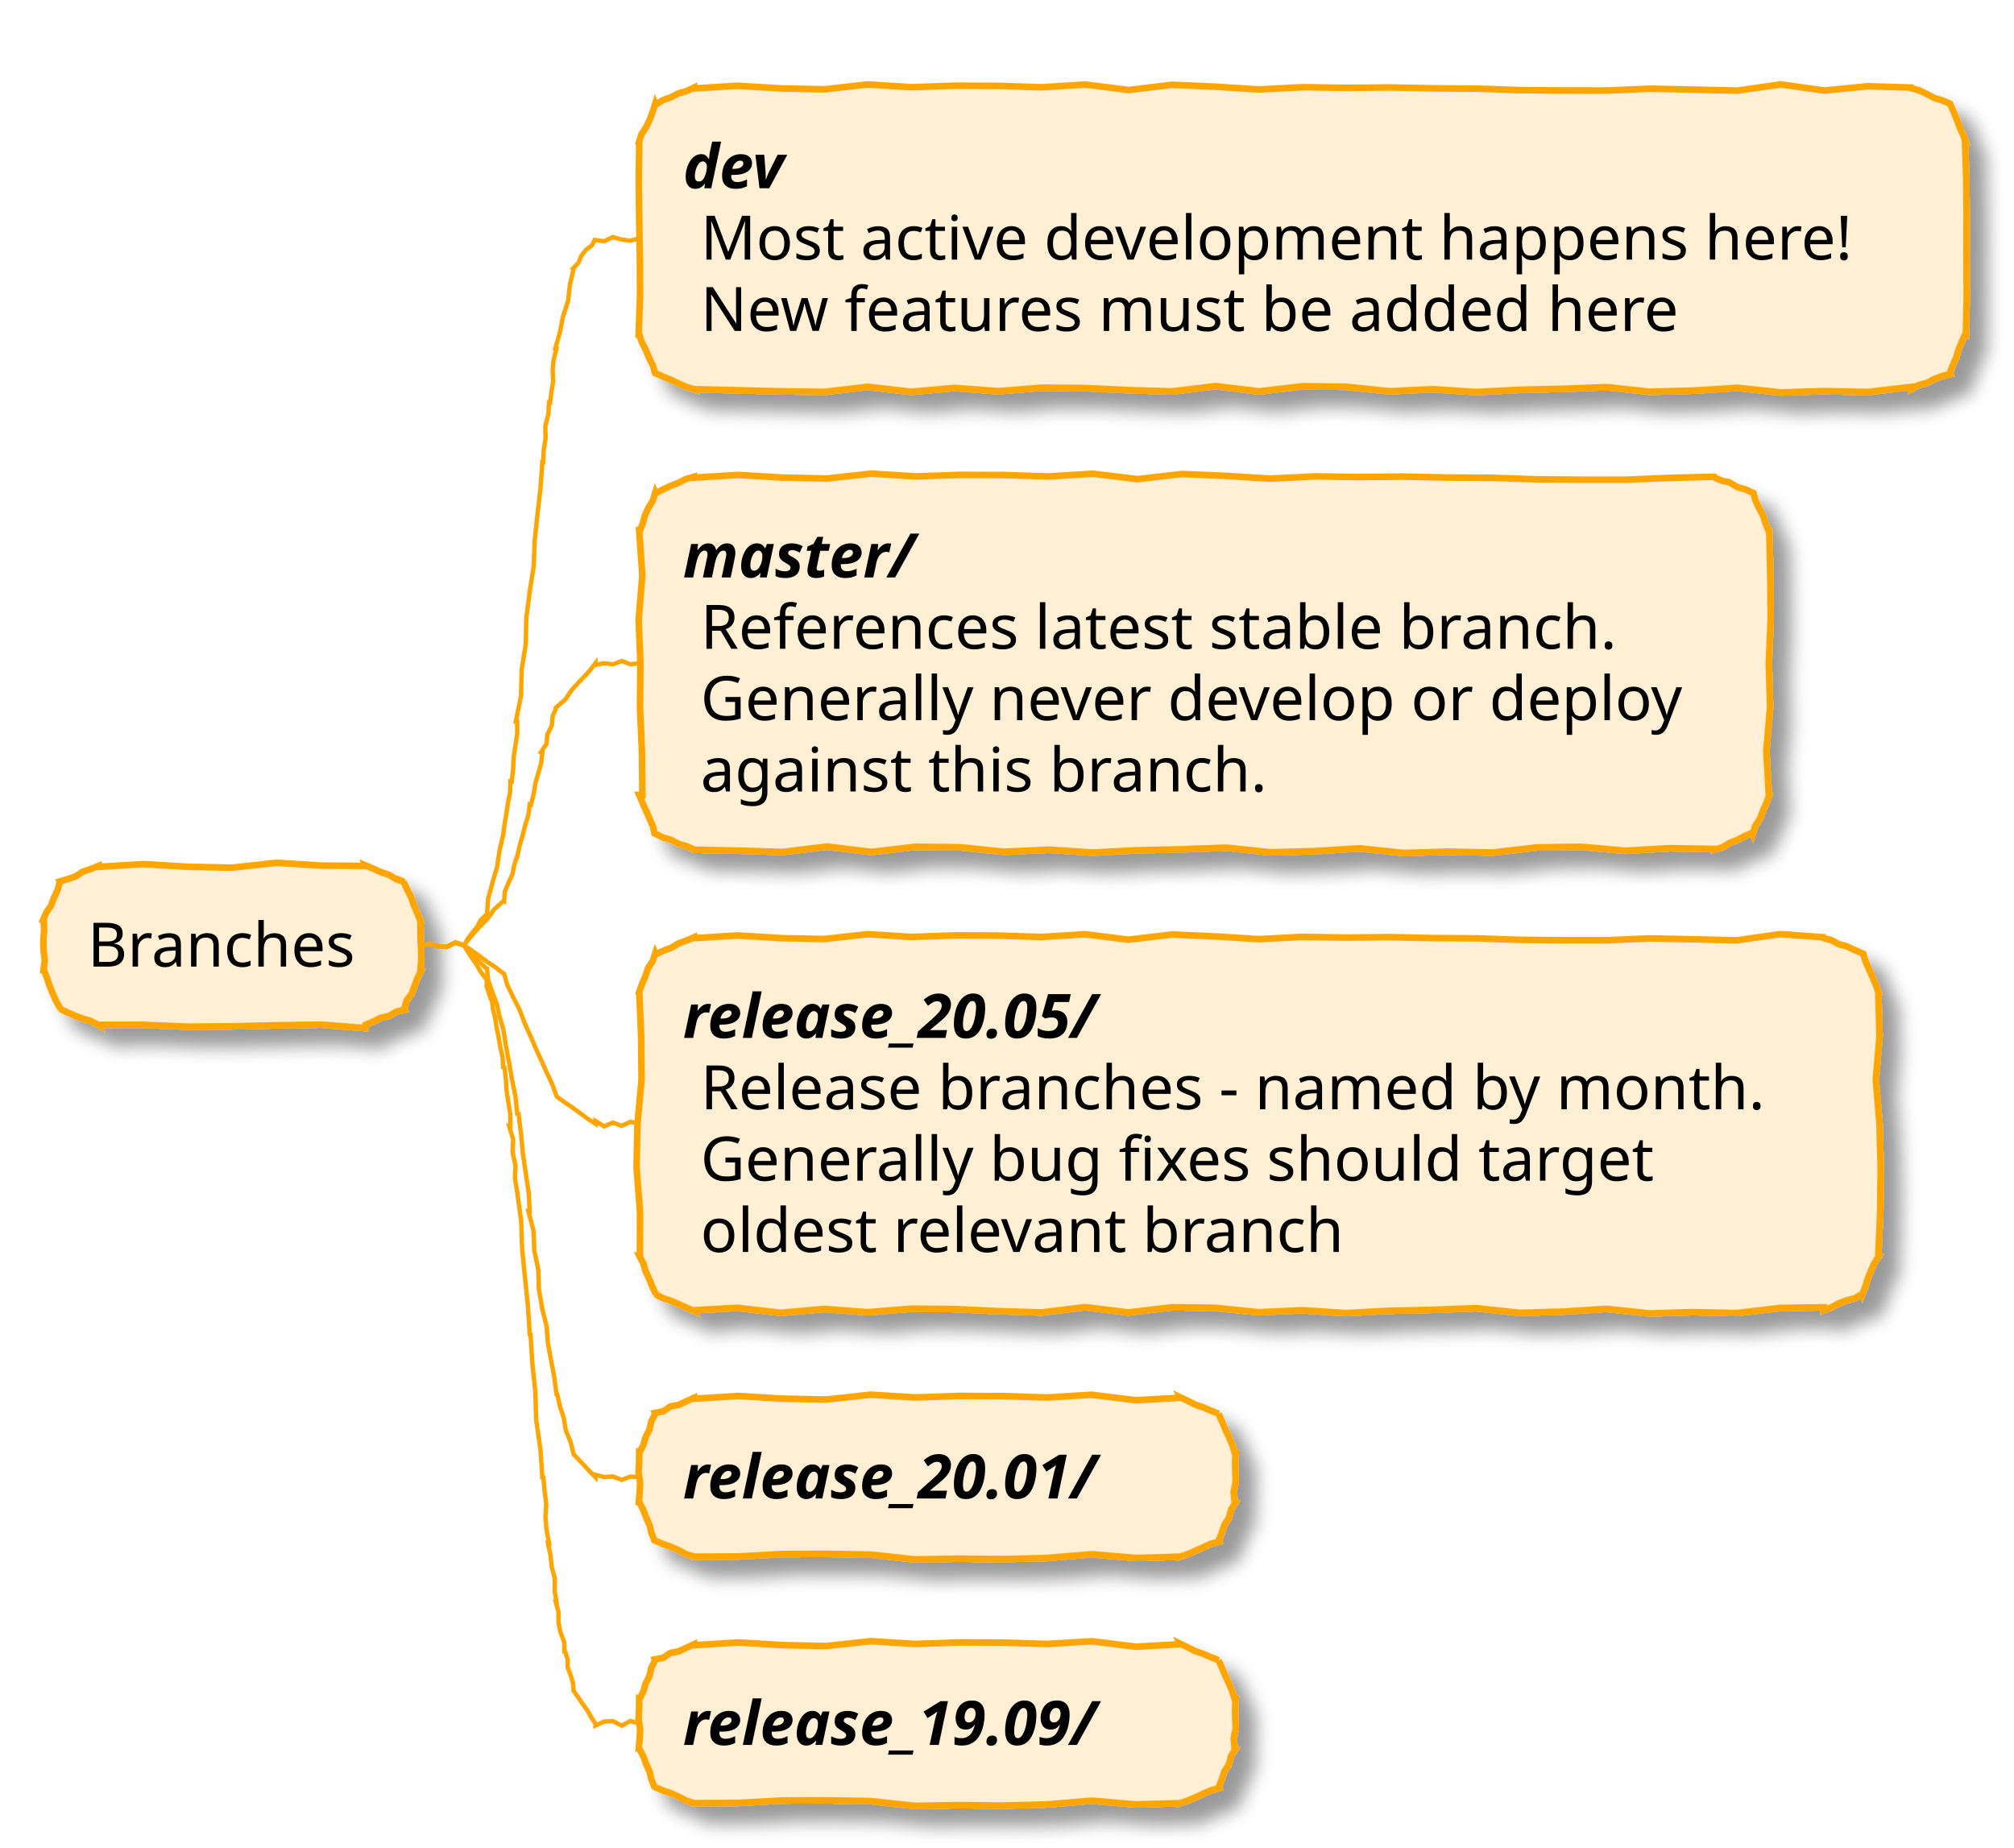
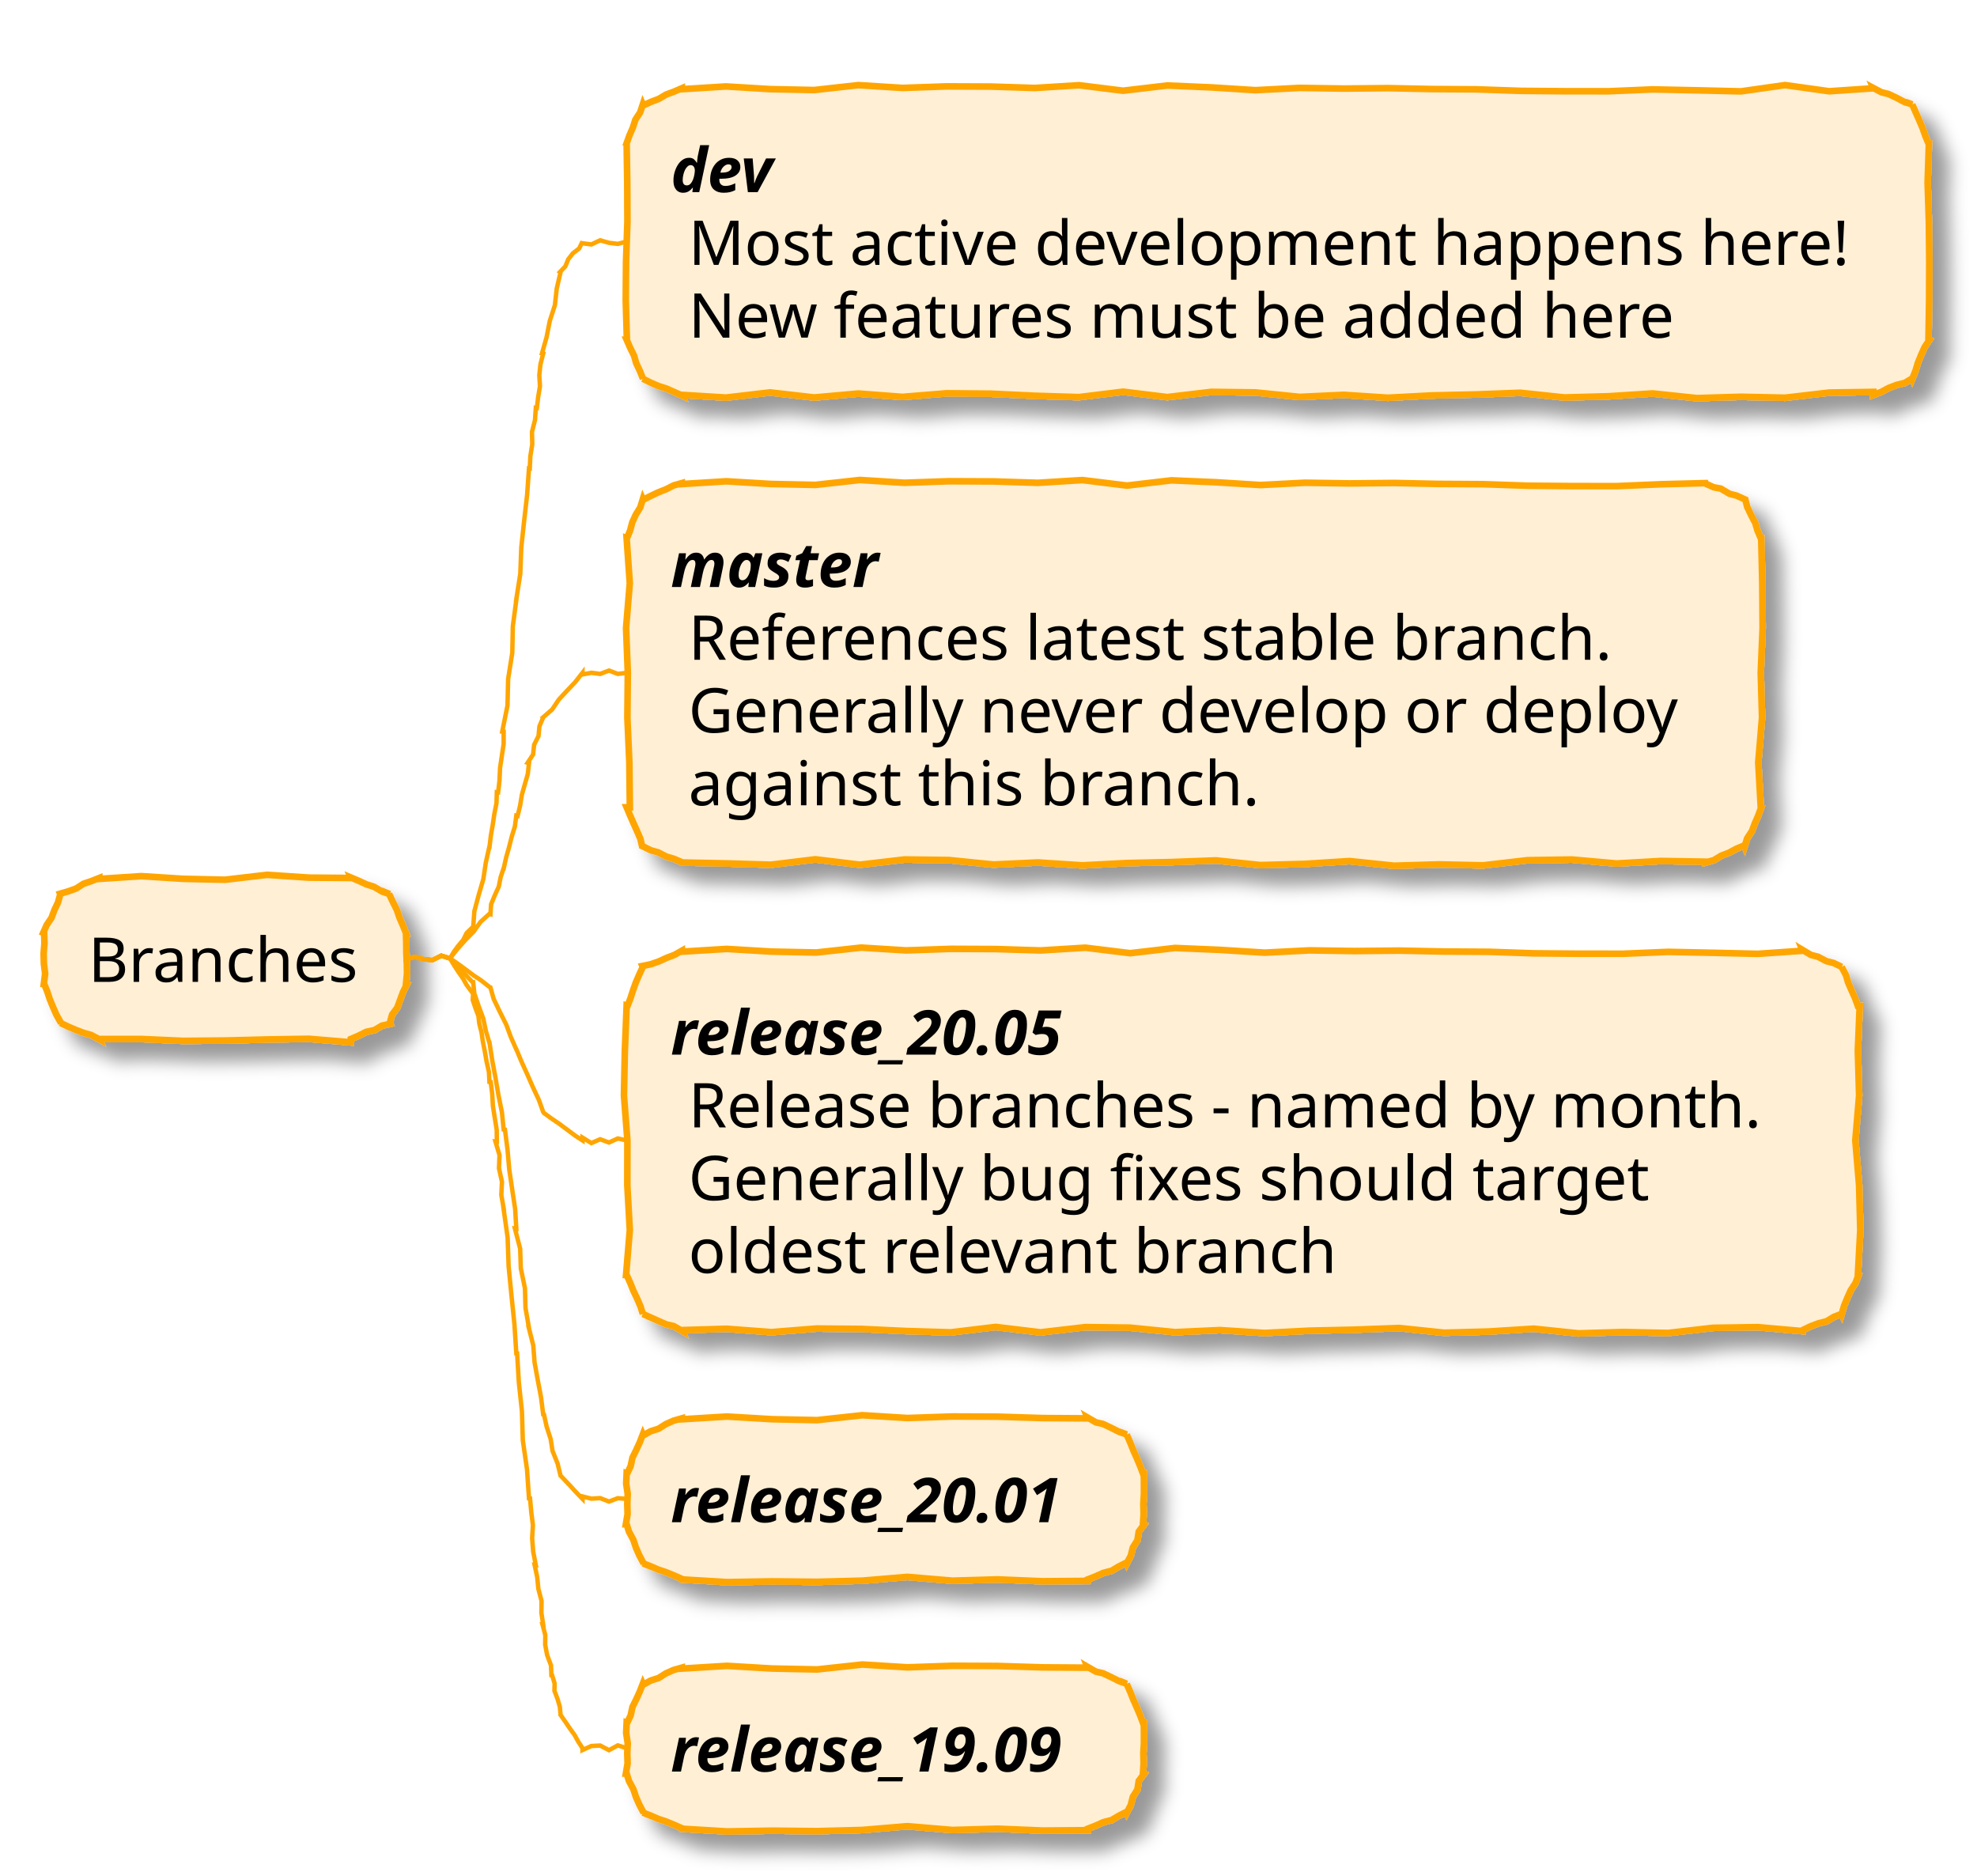
- <svg xmlns="http://www.w3.org/2000/svg" contentScriptType="application/ecmascript" contentStyleType="text/css" height="422px" preserveAspectRatio="none" style="width:460px;height:422px;" version="1.1" viewBox="0 0 460 422" width="460px" zoomAndPan="magnify">
+ <svg xmlns="http://www.w3.org/2000/svg" contentScriptType="application/ecmascript" contentStyleType="text/css" height="425px" preserveAspectRatio="none" style="width:448px;height:425px;" version="1.1" viewBox="0 0 448 425" width="448px" zoomAndPan="magnify">
  <defs>
-     <filter height="300%" id="f1rpk5k5wh7b97" width="300%" x="-1" y="-1">
+     <filter height="300%" id="f83byukzdbgz7" width="300%" x="-1" y="-1">
      <feGaussianBlur result="blurOut" stdDeviation="2.0" />
      <feColorMatrix in="blurOut" result="blurOut2" type="matrix" values="0 0 0 0 0 0 0 0 0 0 0 0 0 0 0 0 0 0 .4 0" />
      <feOffset dx="4.0" dy="4.0" in="blurOut2" result="blurOut3" />
      <feBlend in="SourceGraphic" in2="blurOut3" mode="normal" />
    </filter>
  </defs>
  <g>
-     <polygon fill="#FFEFD5" filter="url(#f1rpk5k5wh7b97)" points="22.5,197.781,22.5,197.991,32.667,197.367,42.833,197.975,53,198.181,63.167,197.068,73.333,197.703,83.5,197.781,83.446,197.65,85.219,198.395,87.027,199.225,88.715,199.765,90.642,200.881,92.339,201.442,92.145,201.362,93.01,203.185,93.936,205.033,94.509,206.735,95.289,208.522,96,210.281,95.989,210.281,96.059,212.541,96.08,214.8,96.195,217.059,96.224,219.319,96,221.578,96.209,221.665,95.346,223.378,94.678,225.173,94.02,226.971,92.849,228.557,92.339,230.417,92.425,230.626,90.533,231.058,88.871,232.046,86.972,232.461,85.259,233.325,83.5,234.078,83.5,234.82,73.333,234.029,63.167,234.183,53,234.417,42.833,234.494,32.667,234.074,22.5,234.078,22.537,234.167,20.659,233.17,19.001,232.701,17.267,232.05,15.486,231.286,13.661,230.417,13.85,230.495,12.78,228.588,11.996,226.798,11.273,225.034,10.714,223.338,10,221.578,9.934,221.578,10.227,219.319,9.942,217.059,9.886,214.8,10.076,212.541,10,210.281,9.795,210.196,10.572,208.447,11.664,206.828,12.331,205.034,13.155,203.304,13.661,201.442,13.62,201.343,15.47,200.809,17.272,200.16,18.904,199.1,20.72,198.484,22.5,197.781" style="stroke: #FFA500; stroke-width: 1.5;" />
-     <text fill="#000000" font-family="sans-serif" font-size="14" lengthAdjust="spacingAndGlyphs" textLength="66" x="20" y="220.776">Branches</text>
-     <polygon fill="#FFEFD5" filter="url(#f1rpk5k5wh7b97)" points="158.5,20,158.5,20.21,168.429,19.586,178.357,20.193,188.286,20.4,198.214,19.287,208.143,19.922,218.071,19.573,228,19.616,237.929,19.932,247.857,19.309,257.786,20.554,267.714,19.37,277.643,19.802,287.571,20.432,297.5,19.914,307.429,20.068,317.357,19.968,327.286,20.178,337.214,20.239,347.143,20.586,357.071,20.671,367,20.679,376.929,20.255,386.857,20.464,396.786,20.702,406.714,19.279,416.643,20.678,426.571,19.703,436.5,20,436.568,20.164,438.205,20.58,440.027,21.443,441.898,22.425,443.565,22.914,445.339,23.661,445.371,23.675,446.175,25.472,446.932,27.25,447.534,28.964,448.356,30.769,449,32.5,448.809,32.5,449.095,41.278,449.183,50.056,449.148,58.834,449.204,67.612,449,76.391,448.851,76.329,448.067,78.075,447.344,79.847,446.785,81.686,446.01,83.437,445.339,85.23,445.426,85.439,443.549,85.908,441.76,86.588,440.065,87.496,438.183,87.953,436.5,88.891,436.5,88.371,426.571,89.54,416.643,89.326,406.714,89.625,396.786,88.569,386.857,89.21,376.929,89.481,367,88.418,357.071,88.795,347.143,89.017,337.214,89.542,327.286,88.886,317.357,89.353,307.429,88.337,297.5,88.213,287.571,89.394,277.643,88.174,267.714,89.4,257.786,89.097,247.857,88.623,237.929,88.537,228,89.349,218.071,88.591,208.143,89.483,198.214,88.338,188.286,89.508,178.357,89.375,168.429,89.136,158.5,88.891,158.506,88.905,156.825,88.382,155.043,87.615,153.218,86.746,151.463,86.044,149.661,85.23,149.621,85.213,149.15,83.553,148.244,81.714,147.518,79.948,146.545,78.081,146,76.391,145.865,76.391,146.177,67.612,146.143,58.834,145.986,50.056,145.893,41.278,146,32.5,145.933,32.472,146.521,30.645,147.592,29.017,148.424,27.291,149.091,25.496,149.661,23.661,149.75,23.875,151.411,22.887,153.208,22.224,154.915,21.345,156.768,20.82,158.5,20" style="stroke: #FFA500; stroke-width: 1.5;" />
-     <text fill="#000000" font-family="sans-serif" font-size="14" font-style="italic" font-weight="bold" lengthAdjust="spacingAndGlyphs" textLength="29" x="156" y="42.995">dev</text>
-     <text fill="#000000" font-family="sans-serif" font-size="14" lengthAdjust="spacingAndGlyphs" textLength="279" x="160" y="59.292">Most active development happens here!</text>
-     <text fill="#000000" font-family="sans-serif" font-size="14" lengthAdjust="spacingAndGlyphs" textLength="236" x="160" y="75.589">New features must be added here</text>
-     <path d="M96,215.93 L96,216.117 L98,215.561 L100,216.101 L102,216.285 L104,215.296 L106,215.93 L106,215.93 L105.972,215.91 L106.842,214.431 L107.854,213.055 L108.964,211.749 L109.735,210.2 L110.981,208.991 L111.221,209.042 L111.492,205.274 L112.465,201.655 L113.524,198.055 L114.084,194.348 L114.906,190.698 L114.936,190.702 L115.228,188.251 L115.656,185.82 L116.018,183.379 L116.506,180.956 L116.584,178.476 L116.88,178.51 L117.193,175.782 L117.314,173.032 L117.716,170.315 L118.13,167.598 L118.129,164.835 L117.81,164.804 L119.003,158.935 L119.146,152.963 L120.088,147.069 L120.207,141.096 L121,135.188 L120.97,135.185 L121.902,129.29 L122.127,123.326 L122.769,117.403 L123.447,111.484 L123.871,105.54 L124.055,105.561 L124.178,102.812 L124.616,100.098 L124.546,97.327 L125.233,94.641 L125.416,91.899 L125.658,91.932 L125.948,89.481 L126.357,87.047 L126.21,84.537 L126.471,82.082 L127.094,79.677 L126.824,79.619 L127.853,76.013 L128.579,72.342 L129.745,68.765 L130.159,65.026 L131.019,61.384 L130.896,61.295 L132.098,60.056 L132.771,58.436 L133.82,57.086 L135.238,56.001 L136,54.445 L136,54.833 L138,55.098 L140,54.159 L142,54.729 L144,54.97 L146,54.445 " fill="none" style="stroke: #FFA500; stroke-width: 1.0;" />
-     <polygon fill="#FFEFD5" filter="url(#f1rpk5k5wh7b97)" points="158.5,108.891,158.5,109.101,168.63,108.476,178.761,109.084,188.891,109.29,199.022,108.177,209.152,108.813,219.283,108.464,229.413,108.507,239.543,108.823,249.674,108.199,259.804,109.444,269.935,108.26,280.065,108.693,290.196,109.323,300.326,108.805,310.457,108.959,320.587,108.859,330.717,109.069,340.848,109.13,350.978,109.476,361.109,109.562,371.239,109.57,381.37,109.145,391.5,108.891,391.559,109.033,393.357,109.839,394.943,110.133,396.89,111.296,398.533,111.728,400.339,112.552,400.503,112.62,400.919,114.256,401.782,116.079,402.764,117.95,403.253,119.617,404,121.391,404.105,121.391,404.339,131.422,404.416,141.453,403.996,151.484,404.287,161.516,403.428,171.547,404,181.578,404.088,181.614,403.437,183.416,402.672,185.17,401.992,186.96,400.922,188.588,400.339,190.417,400.256,190.216,398.492,190.958,396.796,191.863,395.01,192.553,393.355,193.556,391.5,194.078,391.5,193.903,381.37,193.735,371.239,194.306,361.109,193.411,350.978,193.559,340.848,194.727,330.717,194.514,320.587,194.813,310.457,193.756,300.326,194.397,290.196,194.668,280.065,193.606,269.935,193.982,259.804,194.204,249.674,194.73,239.543,194.074,229.413,194.541,219.283,193.524,209.152,193.401,199.022,194.582,188.891,193.361,178.761,194.587,168.63,194.285,158.5,194.078,158.466,193.996,156.687,193.237,155.023,192.755,153.159,191.789,151.504,191.332,149.661,190.417,149.491,190.346,149.119,188.728,148.346,186.943,147.54,185.145,146.747,183.352,146,181.578,146.727,181.578,146.614,171.547,146.169,161.516,146.268,151.484,145.87,141.453,146.716,131.422,146,121.391,146.048,121.41,146.785,119.645,147.277,117.778,148.072,116.036,149.092,114.387,149.661,112.552,149.716,112.684,151.423,111.806,153.156,110.988,154.936,110.288,156.645,109.412,158.5,108.891" style="stroke: #FFA500; stroke-width: 1.5;" />
-     <text fill="#000000" font-family="sans-serif" font-size="14" font-style="italic" font-weight="bold" lengthAdjust="spacingAndGlyphs" textLength="61" x="156" y="131.886">master/</text>
-     <text fill="#000000" font-family="sans-serif" font-size="14" lengthAdjust="spacingAndGlyphs" textLength="224" x="160" y="148.183">References latest stable branch.</text>
-     <text fill="#000000" font-family="sans-serif" font-size="14" lengthAdjust="spacingAndGlyphs" textLength="234" x="160" y="164.48">Generally never develop or deploy</text>
-     <text fill="#000000" font-family="sans-serif" font-size="14" lengthAdjust="spacingAndGlyphs" textLength="135" x="160" y="180.776">against this branch.</text>
-     <path d="M96,215.93 L96,216.117 L98,215.561 L100,216.101 L102,216.285 L104,215.296 L106,215.93 L106,215.93 L105.974,215.907 L107.639,213.79 L109.435,211.789 L111.321,209.868 L112.895,207.67 L114.906,205.86 L115.141,205.933 L115.283,203.712 L116.111,201.705 L117.023,199.725 L117.448,197.592 L118.129,195.539 L118.158,195.546 L118.689,193.169 L119.355,190.825 L119.955,188.465 L120.679,186.135 L121,183.707 L121.29,183.777 L121.868,181.412 L122.258,179.001 L122.923,176.657 L123.6,174.315 L123.871,171.875 L123.565,171.78 L124.803,169.901 L125.034,167.708 L126.031,165.753 L126.239,163.553 L127.094,161.554 L127.071,161.534 L129.122,159.758 L130.64,157.512 L132.473,155.543 L134.332,153.598 L136,151.484 L136,151.854 L138,151.481 L140,151.74 L142,150.976 L144,151.737 L146,151.484 " fill="none" style="stroke: #FFA500; stroke-width: 1.0;" />
-     <polygon fill="#FFEFD5" filter="url(#f1rpk5k5wh7b97)" points="158.5,214.078,158.5,214.288,168.423,213.664,178.346,214.271,188.269,214.478,198.192,213.365,208.115,214,218.038,213.652,227.962,213.695,237.885,214.01,247.808,213.387,257.731,214.632,267.654,213.448,277.577,213.88,287.5,214.51,297.423,213.992,307.346,214.146,317.269,214.046,327.192,214.257,337.115,214.317,347.038,214.664,356.962,214.749,366.885,214.757,376.808,214.333,386.731,214.542,396.654,214.78,406.577,213.357,416.5,214.078,416.587,214.287,418.23,214.719,420.104,215.707,421.74,216.122,423.562,216.986,425.339,217.739,425.567,217.834,426.056,219.501,426.836,221.288,427.64,223.086,428.396,224.863,429,226.578,428.996,226.578,429.287,236.609,428.428,246.641,429.284,256.672,429.548,266.703,429.445,276.734,429,286.766,429.189,286.844,428.119,288.472,427.335,290.218,426.612,291.99,426.053,293.829,425.339,295.604,425.314,295.544,423.658,296.546,421.781,297.015,419.992,297.695,418.297,298.604,416.5,299.266,416.5,298.599,406.577,298.747,396.654,299.915,386.731,299.701,376.808,300,366.885,298.944,356.962,299.585,347.038,299.856,337.115,298.793,327.192,299.17,317.269,299.392,307.346,299.917,297.423,299.261,287.5,299.728,277.577,298.712,267.654,298.588,257.731,299.769,247.808,298.549,237.885,299.775,227.962,299.472,218.038,298.998,208.115,298.912,198.192,299.724,188.269,298.966,178.346,299.858,168.423,298.713,158.5,299.266,158.579,299.456,156.794,298.683,154.996,297.877,153.203,297.084,151.522,296.56,149.661,295.604,149.85,295.683,148.981,293.858,148.279,292.103,147.424,290.284,146.953,288.625,146,286.766,146.155,286.766,146.173,276.734,145.392,266.703,145.595,256.672,146.531,246.641,146.43,236.609,146,226.578,145.987,226.573,146.633,224.769,147.397,223.015,147.985,221.187,149.057,219.56,149.661,217.739,149.756,217.967,151.496,217.169,153.285,216.489,154.947,215.5,156.743,214.837,158.5,214.078" style="stroke: #FFA500; stroke-width: 1.5;" />
-     <text fill="#000000" font-family="sans-serif" font-size="14" font-style="italic" font-weight="bold" lengthAdjust="spacingAndGlyphs" textLength="116" x="156" y="237.073">release_20.05/</text>
-     <text fill="#000000" font-family="sans-serif" font-size="14" lengthAdjust="spacingAndGlyphs" textLength="259" x="160" y="253.37">Release branches - named by month.</text>
-     <text fill="#000000" font-family="sans-serif" font-size="14" lengthAdjust="spacingAndGlyphs" textLength="226" x="160" y="269.667">Generally bug fixes should target</text>
-     <text fill="#000000" font-family="sans-serif" font-size="14" lengthAdjust="spacingAndGlyphs" textLength="154" x="160" y="285.964">oldest relevant branch</text>
-     <path d="M96,215.93 L96,216.117 L98,215.561 L100,216.101 L102,216.285 L104,215.296 L106,215.93 L106,215.93 L105.98,215.902 L107.671,217.049 L109.463,218.337 L111.326,219.725 L112.946,220.773 L114.906,222.296 L115.132,222.394 L115.868,224.985 L117.263,227.863 L118.739,230.775 L119.746,233.484 L121,236.301 L121.028,236.313 L122.206,239.096 L123.51,241.935 L124.754,244.746 L126.114,247.609 L127.094,250.306 L127.267,250.548 L129.051,251.825 L130.722,252.944 L132.557,254.293 L134.4,255.653 L136,256.672 L136,256.031 L138,257.275 L140,256.408 L142,257.146 L144,256.232 L146,256.672 " fill="none" style="stroke: #FFA500; stroke-width: 1.0;" />
-     <polygon fill="#FFEFD5" filter="url(#f1rpk5k5wh7b97)" points="158.5,319.266,158.5,319.476,168.591,318.851,178.682,319.459,188.773,319.665,198.864,318.552,208.954,319.188,219.046,318.839,229.136,318.882,239.227,319.197,249.318,318.574,259.409,319.819,269.5,319.266,269.42,319.072,271.243,319.937,273.091,320.863,274.792,321.436,276.58,322.216,278.339,322.927,278.329,322.923,279.126,324.717,279.877,326.493,280.716,328.305,281.474,330.084,282,331.766,282.226,331.766,282.085,334.025,282.154,336.284,282.234,338.544,281.76,340.803,282,343.062,282.209,343.149,281.176,344.792,280.7,346.666,279.651,348.303,279.05,350.125,278.339,351.901,278.433,352.13,276.565,352.619,274.817,353.398,273.079,354.202,271.321,354.958,269.5,355.562,269.5,355.559,259.409,355.85,249.318,354.99,239.227,355.847,229.136,356.111,219.046,356.007,208.954,356.175,198.864,355.079,188.773,354.91,178.682,354.941,168.591,355.504,158.5,355.562,158.475,355.502,156.819,355.04,154.942,354.044,153.153,353.26,151.458,352.704,149.661,351.901,149.456,351.816,148.769,350.067,148.397,348.449,147.599,346.654,146.958,344.924,146,343.062,145.893,343.062,146.106,340.803,146.197,338.544,145.843,336.284,145.968,334.025,146,331.766,146.039,331.782,146.933,330.081,147.463,328.23,148.339,326.521,148.758,324.624,149.661,322.927,149.575,322.718,151.493,322.35,153.105,321.241,155.029,320.887,156.759,320.062,158.5,319.266" style="stroke: #FFA500; stroke-width: 1.5;" />
-     <text fill="#000000" font-family="sans-serif" font-size="14" font-style="italic" font-weight="bold" lengthAdjust="spacingAndGlyphs" textLength="116" x="156" y="342.261">release_20.01/</text>
-     <path d="M96,215.93 L96,216.117 L98,215.561 L100,216.101 L102,216.285 L104,215.296 L106,215.93 L106,215.93 L105.975,215.906 L106.859,216.843 L107.869,217.9 L108.966,219.041 L109.762,219.894 L110.981,221.15 L111.217,221.217 L111.496,223.825 L112.466,226.63 L113.52,229.459 L114.084,232.149 L114.906,234.912 L114.936,234.917 L115.537,238.801 L116.274,242.707 L116.945,246.603 L117.741,250.519 L118.129,254.368 L118.425,254.406 L119.002,258.867 L119.39,263.304 L120.056,267.777 L120.735,272.251 L121,276.672 L120.682,276.631 L121.873,281.171 L122.018,285.577 L122.958,290.084 L123.079,294.487 L123.871,298.976 L123.841,298.971 L124.841,302.921 L125.139,306.755 L125.851,310.657 L126.598,314.565 L127.094,318.432 L127.272,318.483 L127.877,321.184 L128.787,323.972 L129.205,326.62 L130.356,329.476 L131.019,332.194 L131.196,332.362 L132.159,333.374 L133.209,334.47 L133.852,335.178 L134.794,336.17 L136,337.414 L136,336.862 L138,337.362 L140,337.239 L142,338.02 L144,337.259 L146,337.414 " fill="none" style="stroke: #FFA500; stroke-width: 1.0;" />
-     <polygon fill="#FFEFD5" filter="url(#f1rpk5k5wh7b97)" points="158.5,375.562,158.5,375.773,168.591,375.148,178.682,375.756,188.773,375.962,198.864,374.849,208.954,375.485,219.046,375.136,229.136,375.179,239.227,375.494,249.318,374.871,259.409,376.116,269.5,375.562,269.42,375.368,271.243,376.234,273.091,377.16,274.792,377.733,276.58,378.512,278.339,379.224,278.329,379.22,279.126,381.014,279.877,382.79,280.716,384.602,281.474,386.38,282,388.062,282.226,388.062,282.085,390.322,282.154,392.581,282.234,394.841,281.76,397.1,282,399.359,282.209,399.446,281.176,401.089,280.7,402.963,279.651,404.599,279.05,406.422,278.339,408.198,278.433,408.427,276.565,408.915,274.817,409.695,273.079,410.499,271.321,411.255,269.5,411.859,269.5,411.856,259.409,412.147,249.318,411.287,239.227,412.144,229.136,412.408,219.046,412.304,208.954,412.472,198.864,411.376,188.773,411.207,178.682,411.238,168.591,411.8,158.5,411.859,158.475,411.799,156.819,411.337,154.942,410.341,153.153,409.557,151.458,409.001,149.661,408.198,149.456,408.113,148.769,406.364,148.397,404.745,147.599,402.95,146.958,401.221,146,399.359,145.893,399.359,146.106,397.1,146.197,394.841,145.843,392.581,145.968,390.322,146,388.062,146.039,388.079,146.933,386.378,147.463,384.526,148.339,382.818,148.758,380.921,149.661,379.224,149.575,379.015,151.493,378.647,153.105,377.538,155.029,377.184,156.759,376.358,158.5,375.562" style="stroke: #FFA500; stroke-width: 1.5;" />
-     <text fill="#000000" font-family="sans-serif" font-size="14" font-style="italic" font-weight="bold" lengthAdjust="spacingAndGlyphs" textLength="116" x="156" y="398.558">release_19.09/</text>
-     <path d="M96,215.93 L96,216.117 L98,215.561 L100,216.101 L102,216.285 L104,215.296 L106,215.93 L106,215.93 L105.971,215.911 L106.837,217.354 L107.849,218.892 L108.963,220.497 L109.727,221.873 L110.981,223.569 L111.22,223.625 L111.122,225.258 L111.724,227.055 L112.411,228.873 L112.602,230.574 L113.053,232.336 L113.083,232.341 L113.41,234.608 L113.873,236.898 L114.27,239.176 L114.793,241.476 L114.906,243.708 L115.202,243.745 L115.541,246.436 L115.689,249.104 L116.117,251.807 L116.558,254.511 L116.584,257.163 L116.265,257.13 L117.193,260.197 L117.071,263.157 L117.747,266.198 L117.601,269.155 L118.129,272.181 L118.099,272.178 L119.031,278.738 L119.256,285.235 L119.898,291.769 L120.576,298.306 L121,304.82 L121.184,304.837 L121.573,311.348 L122.276,317.887 L122.469,324.382 L123.423,330.943 L123.871,337.46 L124.114,337.485 L124.377,340.484 L124.76,343.495 L124.585,346.449 L124.819,349.444 L125.416,352.478 L125.142,352.443 L125.726,355.165 L126.001,357.849 L126.723,360.588 L126.681,363.232 L127.094,365.933 L126.943,365.908 L127.564,368.223 L127.542,370.434 L127.978,372.719 L128.861,375.076 L128.947,377.304 L129.135,377.349 L129.679,379.133 L129.637,380.779 L130.328,382.598 L130.86,384.379 L131.019,386.072 L130.844,385.957 L131.98,387.576 L133.059,389.158 L134.25,390.813 L135.002,392.182 L136,393.711 L136,394.122 L138,393.219 L140,393.109 L142,394.159 L144,393.074 L146,393.711 " fill="none" style="stroke: #FFA500; stroke-width: 1.0;" />
+     <polygon fill="#FFEFD5" filter="url(#f83byukzdbgz7)" points="22.5,198.93,22.5,199.14,32,198.515,41.5,199.123,51,199.329,60.5,198.216,70,198.852,79.5,198.93,79.446,198.798,81.219,199.544,83.027,200.373,84.715,200.913,86.642,202.029,88.339,202.591,88.145,202.511,89.01,204.333,89.936,206.181,90.509,207.883,91.289,209.671,92,211.43,91.989,211.43,92.059,213.727,92.08,216.025,92.195,218.323,92.224,220.62,92,222.918,92.209,223.005,91.346,224.718,90.678,226.513,90.02,228.311,88.849,229.897,88.339,231.757,88.425,231.966,86.533,232.398,84.871,233.386,82.972,233.801,81.259,234.665,79.5,235.418,79.5,236.16,70,235.369,60.5,235.523,51,235.757,41.5,235.834,32,235.414,22.5,235.418,22.537,235.506,20.659,234.51,19.001,234.041,17.267,233.39,15.486,232.626,13.661,231.757,13.85,231.835,12.78,229.927,11.996,228.138,11.273,226.374,10.714,224.678,10,222.918,9.934,222.918,10.227,220.62,9.942,218.323,9.886,216.025,10.076,213.727,10,211.43,9.795,211.345,10.572,209.596,11.664,207.977,12.331,206.182,13.155,204.452,13.661,202.591,13.62,202.492,15.47,201.957,17.272,201.308,18.904,200.249,20.72,199.632,22.5,198.93" style="stroke: #FFA500; stroke-width: 1.5;" />
+     <text fill="#000000" font-family="sans-serif" font-size="14" lengthAdjust="spacingAndGlyphs" textLength="62" x="20" y="222.465">Branches</text>
+     <polygon fill="#FFEFD5" filter="url(#f83byukzdbgz7)" points="154.5,20,154.5,20.21,164.5,19.586,174.5,20.193,184.5,20.4,194.5,19.287,204.5,19.922,214.5,19.573,224.5,19.616,234.5,19.932,244.5,19.309,254.5,20.554,264.5,19.37,274.5,19.802,284.5,20.432,294.5,19.914,304.5,20.068,314.5,19.968,324.5,20.178,334.5,20.239,344.5,20.586,354.5,20.671,364.5,20.679,374.5,20.255,384.5,20.464,394.5,20.702,404.5,19.279,414.5,20.678,424.5,20,424.462,19.909,426.336,20.897,427.972,21.312,429.795,22.176,431.666,23.157,433.339,23.661,433.324,23.655,434.103,25.442,434.908,27.24,435.664,29.018,436.267,30.732,437,32.5,437.096,32.5,436.809,41.393,437.095,50.286,437.183,59.179,437.148,68.072,437,76.965,437.189,77.043,436.119,78.671,435.335,80.417,434.612,82.189,434.053,84.028,433.339,85.804,433.314,85.743,431.658,86.746,429.781,87.214,427.992,87.895,426.297,88.803,424.5,89.465,424.5,88.798,414.5,88.946,404.5,90.114,394.5,89.9,384.5,90.199,374.5,89.143,364.5,89.784,354.5,90.055,344.5,88.992,334.5,89.369,324.5,89.591,314.5,90.117,304.5,89.461,294.5,89.927,284.5,88.911,274.5,88.788,264.5,89.969,254.5,88.748,244.5,89.974,234.5,89.671,224.5,89.197,214.5,89.111,204.5,89.924,194.5,89.165,184.5,90.057,174.5,88.912,164.5,90.082,154.5,89.465,154.562,89.614,152.763,88.808,150.97,88.015,149.289,87.492,147.507,86.725,145.661,85.804,145.713,85.825,145.012,84.07,144.157,82.251,143.685,80.592,142.78,78.752,142,76.965,142.058,76.965,141.797,68.072,141.865,59.179,142.177,50.286,142.143,41.393,142,32.5,141.987,32.495,142.633,30.691,143.397,28.936,143.985,27.109,145.057,25.482,145.661,23.661,145.756,23.889,147.496,23.091,149.285,22.411,150.947,21.422,152.743,20.759,154.5,20" style="stroke: #FFA500; stroke-width: 1.5;" />
+     <text fill="#000000" font-family="sans-serif" font-size="14" font-style="italic" font-weight="bold" lengthAdjust="spacingAndGlyphs" textLength="25" x="152" y="43.535">dev</text>
+     <text fill="#000000" font-family="sans-serif" font-size="14" lengthAdjust="spacingAndGlyphs" textLength="271" x="156" y="60.023">Most active development happens here!</text>
+     <text fill="#000000" font-family="sans-serif" font-size="14" lengthAdjust="spacingAndGlyphs" textLength="230" x="156" y="76.512">New features must be added here</text>
+     <path d="M92,217.174 L92,217.361 L94,216.805 L96,217.346 L98,217.529 L100,216.54 L102,217.174 L102,217.174 L101.972,217.154 L102.842,215.668 L103.853,214.283 L104.964,212.968 L105.734,211.411 L106.981,210.194 L107.221,210.245 L107.492,206.455 L108.465,202.815 L109.524,199.193 L110.084,195.465 L110.906,191.792 L110.936,191.797 L111.228,189.332 L111.656,186.885 L112.018,184.43 L112.506,181.992 L112.584,179.498 L112.88,179.532 L113.193,176.788 L113.314,174.022 L113.716,171.288 L114.13,168.556 L114.129,165.776 L113.81,165.746 L115.003,159.841 L115.146,153.834 L116.088,147.905 L116.207,141.897 L117,135.953 L116.97,135.95 L117.902,130.02 L118.127,124.022 L118.769,118.064 L119.447,112.109 L119.871,106.13 L120.055,106.151 L120.178,103.385 L120.616,100.655 L120.546,97.868 L121.233,95.167 L121.416,92.408 L121.658,92.441 L121.948,89.976 L122.357,87.527 L122.21,85.002 L122.471,82.534 L123.094,80.114 L122.824,80.056 L123.853,76.428 L124.579,72.735 L125.745,69.136 L126.158,65.376 L127.019,61.712 L126.895,61.624 L128.098,60.375 L128.77,58.748 L129.82,57.39 L131.239,56.296 L132,54.732 L132,55.12 L134,55.385 L136,54.446 L138,55.016 L140,55.257 L142,54.732 " fill="none" style="stroke: #FFA500; stroke-width: 1.0;" />
+     <polygon fill="#FFEFD5" filter="url(#f83byukzdbgz7)" points="154.5,109.465,154.5,109.675,164.587,109.05,174.674,109.658,184.761,109.865,194.848,108.751,204.935,109.387,215.022,109.038,225.109,109.081,235.196,109.397,245.283,108.773,255.37,110.019,265.457,108.835,275.543,109.267,285.63,109.897,295.717,109.379,305.804,109.533,315.891,109.433,325.978,109.643,336.065,109.704,346.152,110.05,356.239,110.136,366.326,110.144,376.413,109.719,386.5,109.465,386.559,109.608,388.357,110.413,389.943,110.707,391.89,111.871,393.533,112.302,395.339,113.126,395.503,113.194,395.919,114.831,396.782,116.653,397.764,118.524,398.253,120.191,399,121.965,399.105,121.965,399.339,132.124,399.416,142.283,398.996,152.441,399.287,162.6,398.428,172.759,399,182.918,399.088,182.954,398.437,184.756,397.672,186.51,396.992,188.299,395.922,189.927,395.339,191.757,395.256,191.556,393.492,192.298,391.796,193.203,390.01,193.893,388.355,194.896,386.5,195.418,386.5,195.243,376.413,195.075,366.326,195.646,356.239,194.751,346.152,194.899,336.065,196.067,325.978,195.854,315.891,196.153,305.804,195.096,295.717,195.737,285.63,196.008,275.543,194.946,265.457,195.322,255.37,195.544,245.283,196.07,235.196,195.414,225.109,195.881,215.022,194.864,204.935,194.741,194.848,195.922,184.761,194.701,174.674,195.927,164.587,195.625,154.5,195.418,154.466,195.335,152.687,194.577,151.023,194.095,149.159,193.129,147.504,192.671,145.661,191.757,145.491,191.686,145.119,190.068,144.346,188.283,143.54,186.485,142.747,184.692,142,182.918,142.727,182.918,142.614,172.759,142.169,162.6,142.268,152.441,141.87,142.283,142.716,132.124,142,121.965,142.048,121.985,142.785,120.219,143.277,118.352,144.072,116.61,145.092,114.962,145.661,113.126,145.716,113.258,147.423,112.381,149.156,111.562,150.936,110.862,152.645,109.986,154.5,109.465" style="stroke: #FFA500; stroke-width: 1.5;" />
+     <text fill="#000000" font-family="sans-serif" font-size="14" font-style="italic" font-weight="bold" lengthAdjust="spacingAndGlyphs" textLength="50" x="152" y="133">master</text>
+     <text fill="#000000" font-family="sans-serif" font-size="14" lengthAdjust="spacingAndGlyphs" textLength="217" x="156" y="149.488">References latest stable branch.</text>
+     <text fill="#000000" font-family="sans-serif" font-size="14" lengthAdjust="spacingAndGlyphs" textLength="233" x="156" y="165.977">Generally never develop or deploy</text>
+     <text fill="#000000" font-family="sans-serif" font-size="14" lengthAdjust="spacingAndGlyphs" textLength="135" x="156" y="182.465">against this branch.</text>
+     <path d="M92,217.174 L92,217.361 L94,216.805 L96,217.346 L98,217.529 L100,216.54 L102,217.174 L102,217.174 L101.974,217.151 L103.639,215.026 L105.435,213.015 L107.321,211.085 L108.894,208.879 L110.906,207.059 L111.141,207.132 L111.283,204.903 L112.111,202.886 L113.023,200.896 L113.448,198.754 L114.129,196.692 L114.158,196.699 L114.689,194.312 L115.355,191.957 L115.955,189.586 L116.679,187.246 L117,184.808 L117.29,184.878 L117.868,182.502 L118.258,180.08 L118.923,177.725 L119.6,175.373 L119.871,172.923 L119.565,172.828 L120.804,170.939 L121.034,168.737 L122.031,166.773 L122.239,164.564 L123.094,162.556 L123.071,162.536 L125.122,160.751 L126.64,158.496 L128.473,156.518 L130.332,154.564 L132,152.441 L132,152.811 L134,152.438 L136,152.697 L138,151.933 L140,152.694 L142,152.441 " fill="none" style="stroke: #FFA500; stroke-width: 1.0;" />
+     <polygon fill="#FFEFD5" filter="url(#f83byukzdbgz7)" points="154.5,215.418,154.5,215.628,164.66,215.004,174.82,215.611,184.98,215.818,195.14,214.705,205.3,215.34,215.46,214.992,225.62,215.035,235.78,215.35,245.94,214.727,256.1,215.972,266.26,214.788,276.42,215.22,286.58,215.85,296.74,215.332,306.9,215.486,317.06,215.386,327.22,215.596,337.38,215.657,347.54,216.004,357.7,216.089,367.86,216.097,378.02,215.673,388.18,215.882,398.34,216.12,408.5,215.418,408.408,215.196,410.354,216.359,411.998,216.791,413.871,217.779,415.508,218.195,417.339,219.079,417.318,219.07,418.3,220.941,418.788,222.608,419.568,224.396,420.372,226.193,421,227.918,421.416,227.918,420.996,238.077,421.287,248.236,420.428,258.394,421.284,268.553,421.548,278.712,421,288.871,421.137,288.928,420.457,290.717,419.387,292.345,418.603,294.091,417.88,295.863,417.339,297.71,417.331,297.692,415.546,298.382,413.89,299.384,412.013,299.853,410.224,300.533,408.5,301.371,408.5,301.599,398.34,300.704,388.18,300.852,378.02,302.02,367.86,301.807,357.7,302.106,347.54,301.049,337.38,301.69,327.22,301.962,317.06,300.899,306.9,301.275,296.74,301.497,286.58,302.023,276.42,301.367,266.26,301.834,256.1,300.817,245.94,300.694,235.78,301.875,225.62,300.654,215.46,301.88,205.3,301.578,195.14,301.103,184.98,301.017,174.82,301.83,164.66,301.072,154.5,301.371,154.576,301.553,152.662,300.469,151.043,300.097,149.258,299.324,147.46,298.518,145.661,297.71,145.676,297.716,145.153,296.035,144.386,294.253,143.517,292.428,142.815,290.673,142,288.871,141.87,288.871,142.716,278.712,142.155,268.553,142.173,258.394,141.392,248.236,141.595,238.077,142,227.918,142.163,227.986,142.865,226.205,143.451,224.377,144.097,222.574,144.862,220.819,145.661,219.079,145.574,218.868,147.482,218.475,149.291,217.842,151.032,217.044,152.821,216.364,154.5,215.418" style="stroke: #FFA500; stroke-width: 1.5;" />
+     <text fill="#000000" font-family="sans-serif" font-size="14" font-style="italic" font-weight="bold" lengthAdjust="spacingAndGlyphs" textLength="97" x="152" y="238.953">release_20.05</text>
+     <text fill="#000000" font-family="sans-serif" font-size="14" lengthAdjust="spacingAndGlyphs" textLength="255" x="156" y="255.441">Release branches - named by month.</text>
+     <text fill="#000000" font-family="sans-serif" font-size="14" lengthAdjust="spacingAndGlyphs" textLength="228" x="156" y="271.93">Generally bug fixes should target</text>
+     <text fill="#000000" font-family="sans-serif" font-size="14" lengthAdjust="spacingAndGlyphs" textLength="153" x="156" y="288.418">oldest relevant branch</text>
+     <path d="M92,217.174 L92,217.361 L94,216.805 L96,217.346 L98,217.529 L100,216.54 L102,217.174 L102,217.174 L101.98,217.146 L103.67,218.308 L105.463,219.612 L107.326,221.014 L108.945,222.077 L110.906,223.615 L111.132,223.712 L111.868,226.338 L113.263,229.248 L114.739,232.192 L115.746,234.935 L117,237.784 L117.028,237.796 L118.206,240.613 L119.51,243.483 L120.754,246.328 L122.114,249.223 L123.094,251.954 L123.269,252.196 L125.052,253.487 L126.723,254.622 L128.558,255.985 L130.402,257.359 L132,258.394 L132,257.753 L134,258.998 L136,258.131 L138,258.869 L140,257.954 L142,258.394 " fill="none" style="stroke: #FFA500; stroke-width: 1.0;" />
+     <polygon fill="#FFEFD5" filter="url(#f83byukzdbgz7)" points="154.5,321.371,154.5,321.581,164.722,320.957,174.944,321.564,185.167,321.771,195.389,320.658,205.611,321.293,215.833,320.945,226.056,320.988,236.278,321.303,246.5,321.371,246.412,321.158,248.338,322.274,249.955,322.642,251.778,323.507,253.626,324.433,255.339,325.032,255.312,325.021,256.092,326.809,256.793,328.564,257.591,330.358,258.341,332.134,259,333.871,259.195,333.871,259.224,336.169,259.226,338.466,259.085,340.764,259.154,343.062,259,345.359,259.216,345.449,258.046,347.035,257.745,348.981,256.712,350.625,256.236,352.498,255.339,354.198,255.276,354.046,253.562,354.909,251.898,355.891,250.029,356.38,248.281,357.16,246.5,357.859,246.5,358.198,236.278,358.276,226.056,357.856,215.833,358.147,205.611,357.287,195.389,358.144,185.167,358.408,174.944,358.304,164.722,358.472,154.5,357.859,154.438,357.711,152.649,356.926,150.885,356.204,149.189,355.644,147.404,354.87,145.661,354.198,145.871,354.285,144.875,352.408,144.091,350.619,143.535,348.924,142.527,347.042,142,345.359,141.827,345.359,142.216,343.062,142.145,340.764,142.245,338.466,141.893,336.169,142,333.871,142.098,333.912,142.914,332.179,143.319,330.275,144.167,328.556,144.968,326.816,145.661,325.032,145.744,325.233,147.428,324.299,149.256,323.71,150.894,322.665,152.646,321.895,154.5,321.371" style="stroke: #FFA500; stroke-width: 1.5;" />
+     <text fill="#000000" font-family="sans-serif" font-size="14" font-style="italic" font-weight="bold" lengthAdjust="spacingAndGlyphs" textLength="97" x="152" y="344.906">release_20.01</text>
+     <path d="M92,217.174 L92,217.361 L94,216.805 L96,217.346 L98,217.529 L100,216.54 L102,217.174 L102,217.174 L101.975,217.15 L102.858,218.096 L103.868,219.161 L104.966,220.31 L105.761,221.172 L106.981,222.435 L107.217,222.502 L107.496,225.133 L108.466,227.959 L109.521,230.81 L110.084,233.521 L110.906,236.305 L110.936,236.31 L111.537,240.225 L112.274,244.162 L112.945,248.088 L113.741,252.035 L114.129,255.915 L114.425,255.953 L115.003,260.449 L115.39,264.921 L116.056,269.429 L116.735,273.938 L117,278.394 L116.682,278.354 L117.873,282.929 L118.018,287.37 L118.958,291.912 L119.079,296.35 L119.871,300.874 L119.841,300.869 L120.841,304.849 L121.139,308.714 L121.851,312.647 L122.598,316.586 L123.094,320.484 L123.272,320.534 L123.877,323.257 L124.787,326.067 L125.204,328.737 L126.356,331.614 L127.019,334.354 L127.197,334.522 L128.159,335.542 L129.21,336.646 L129.852,337.363 L130.793,338.364 L132,339.615 L132,339.063 L134,339.563 L136,339.44 L138,340.221 L140,339.46 L142,339.615 " fill="none" style="stroke: #FFA500; stroke-width: 1.0;" />
+     <polygon fill="#FFEFD5" filter="url(#f83byukzdbgz7)" points="154.5,377.859,154.5,378.07,164.722,377.445,174.944,378.053,185.167,378.259,195.389,377.146,205.611,377.782,215.833,377.433,226.056,377.476,236.278,377.791,246.5,377.859,246.412,377.647,248.338,378.762,249.955,379.13,251.778,379.995,253.626,380.921,255.339,381.521,255.312,381.51,256.092,383.297,256.793,385.052,257.591,386.847,258.341,388.622,259,390.359,259.195,390.359,259.224,392.657,259.226,394.955,259.085,397.252,259.154,399.55,259,401.848,259.216,401.937,258.046,403.523,257.745,405.47,256.712,407.113,256.236,408.987,255.339,410.687,255.276,410.534,253.562,411.398,251.898,412.379,250.029,412.868,248.281,413.648,246.5,414.348,246.5,414.686,236.278,414.764,226.056,414.344,215.833,414.635,205.611,413.775,195.389,414.632,185.167,414.896,174.944,414.792,164.722,414.961,154.5,414.348,154.438,414.199,152.649,413.415,150.885,412.692,149.189,412.133,147.404,411.358,145.661,410.687,145.871,410.773,144.875,408.896,144.091,407.107,143.535,405.412,142.527,403.53,142,401.848,141.827,401.848,142.216,399.55,142.145,397.252,142.245,394.955,141.893,392.657,142,390.359,142.098,390.4,142.914,388.667,143.319,386.764,144.167,385.044,144.968,383.304,145.661,381.521,145.744,381.721,147.428,380.787,149.256,380.199,150.894,379.153,152.646,378.383,154.5,377.859" style="stroke: #FFA500; stroke-width: 1.5;" />
+     <text fill="#000000" font-family="sans-serif" font-size="14" font-style="italic" font-weight="bold" lengthAdjust="spacingAndGlyphs" textLength="97" x="152" y="401.394">release_19.09</text>
+     <path d="M92,217.174 L92,217.361 L94,216.805 L96,217.346 L98,217.529 L100,216.54 L102,217.174 L102,217.174 L101.971,217.155 L102.837,218.608 L103.849,220.156 L104.963,221.77 L105.727,223.157 L106.981,224.862 L107.22,224.918 L107.122,226.563 L107.724,228.372 L108.411,230.201 L108.602,231.913 L109.053,233.686 L109.083,233.691 L109.41,235.973 L109.873,238.277 L110.27,240.571 L110.793,242.884 L110.906,245.132 L111.202,245.168 L111.541,247.877 L111.689,250.562 L112.117,253.282 L112.558,256.004 L112.584,258.674 L112.265,258.641 L113.193,261.727 L113.071,264.706 L113.747,267.767 L113.601,270.743 L114.129,273.788 L114.099,273.786 L115.031,280.387 L115.256,286.927 L115.898,293.503 L116.576,300.082 L117,306.639 L117.184,306.655 L117.573,313.209 L118.276,319.79 L118.469,326.327 L119.423,332.93 L119.871,339.489 L120.114,339.514 L120.377,342.532 L120.76,345.563 L120.585,348.536 L120.819,351.551 L121.416,354.604 L121.142,354.57 L121.726,357.309 L122.001,360.01 L122.723,362.766 L122.681,365.428 L123.094,368.146 L122.943,368.121 L123.564,370.451 L123.542,372.676 L123.978,374.976 L124.861,377.348 L124.947,379.591 L125.135,379.635 L125.679,381.43 L125.637,383.088 L126.329,384.918 L126.86,386.71 L127.019,388.415 L126.843,388.301 L127.98,389.93 L129.059,391.521 L130.251,393.186 L131.002,394.565 L132,396.103 L132,396.515 L134,395.611 L136,395.502 L138,396.551 L140,395.466 L142,396.103 " fill="none" style="stroke: #FFA500; stroke-width: 1.0;" />
  </g>
</svg>
